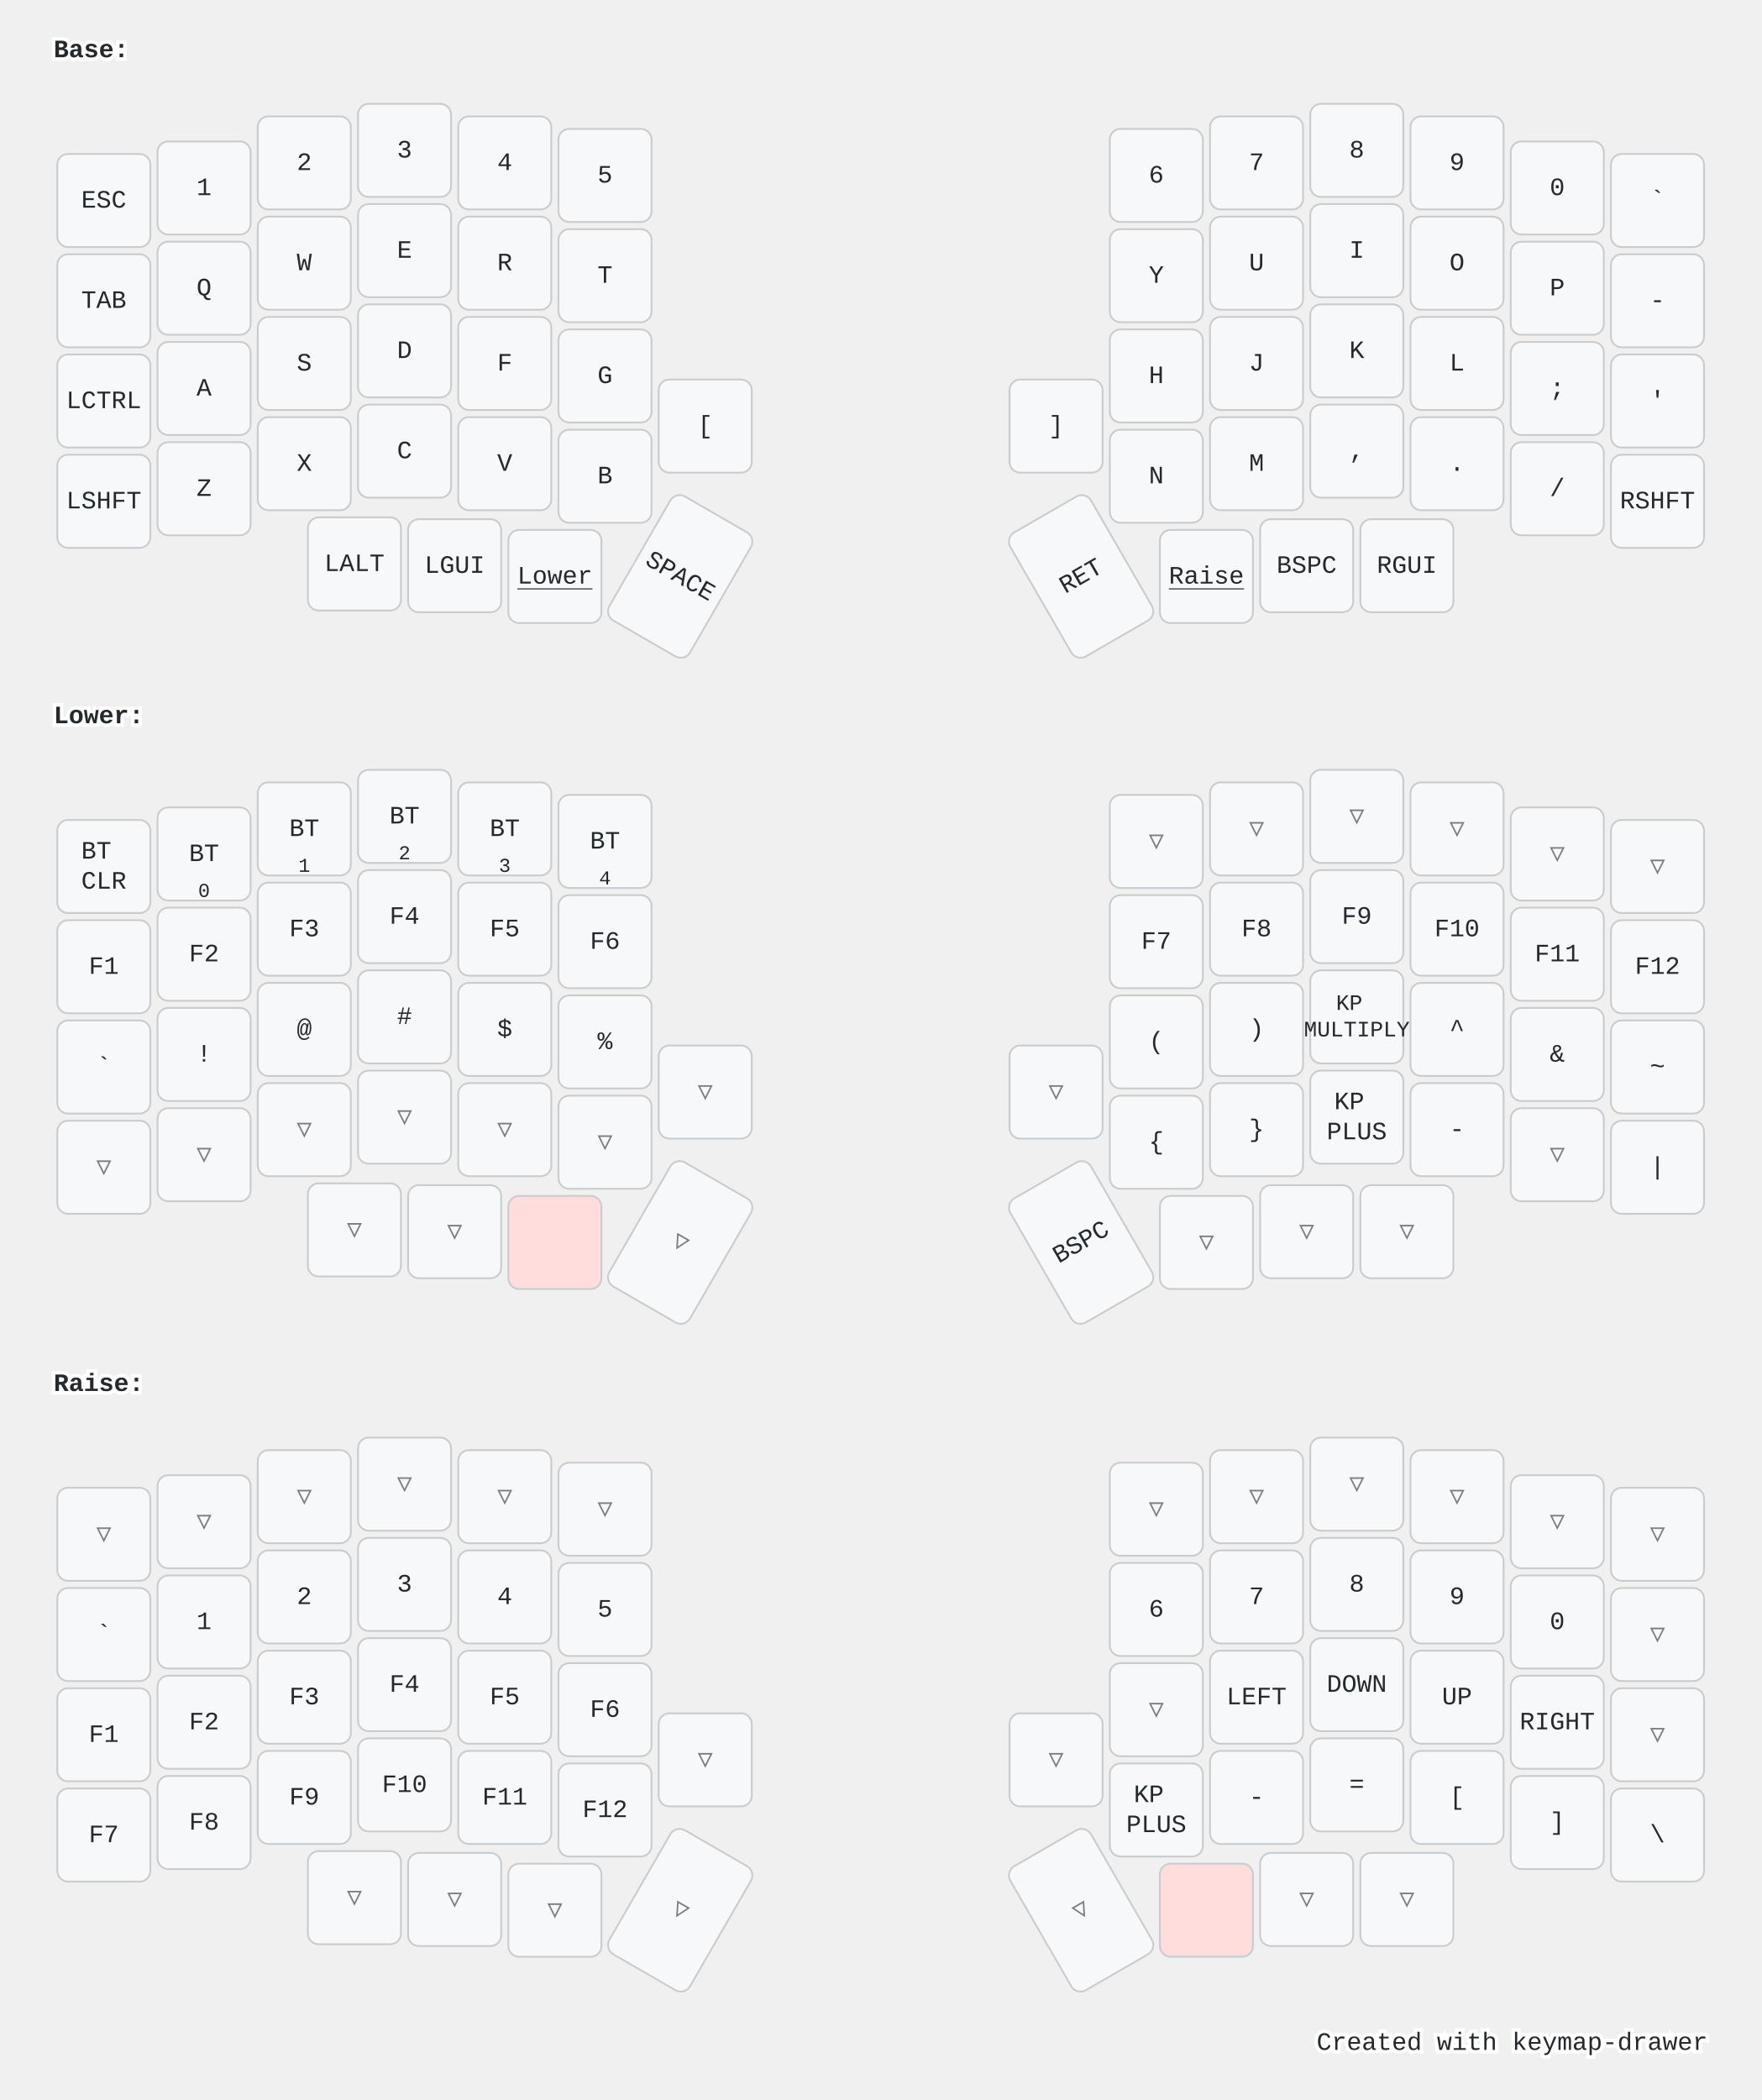
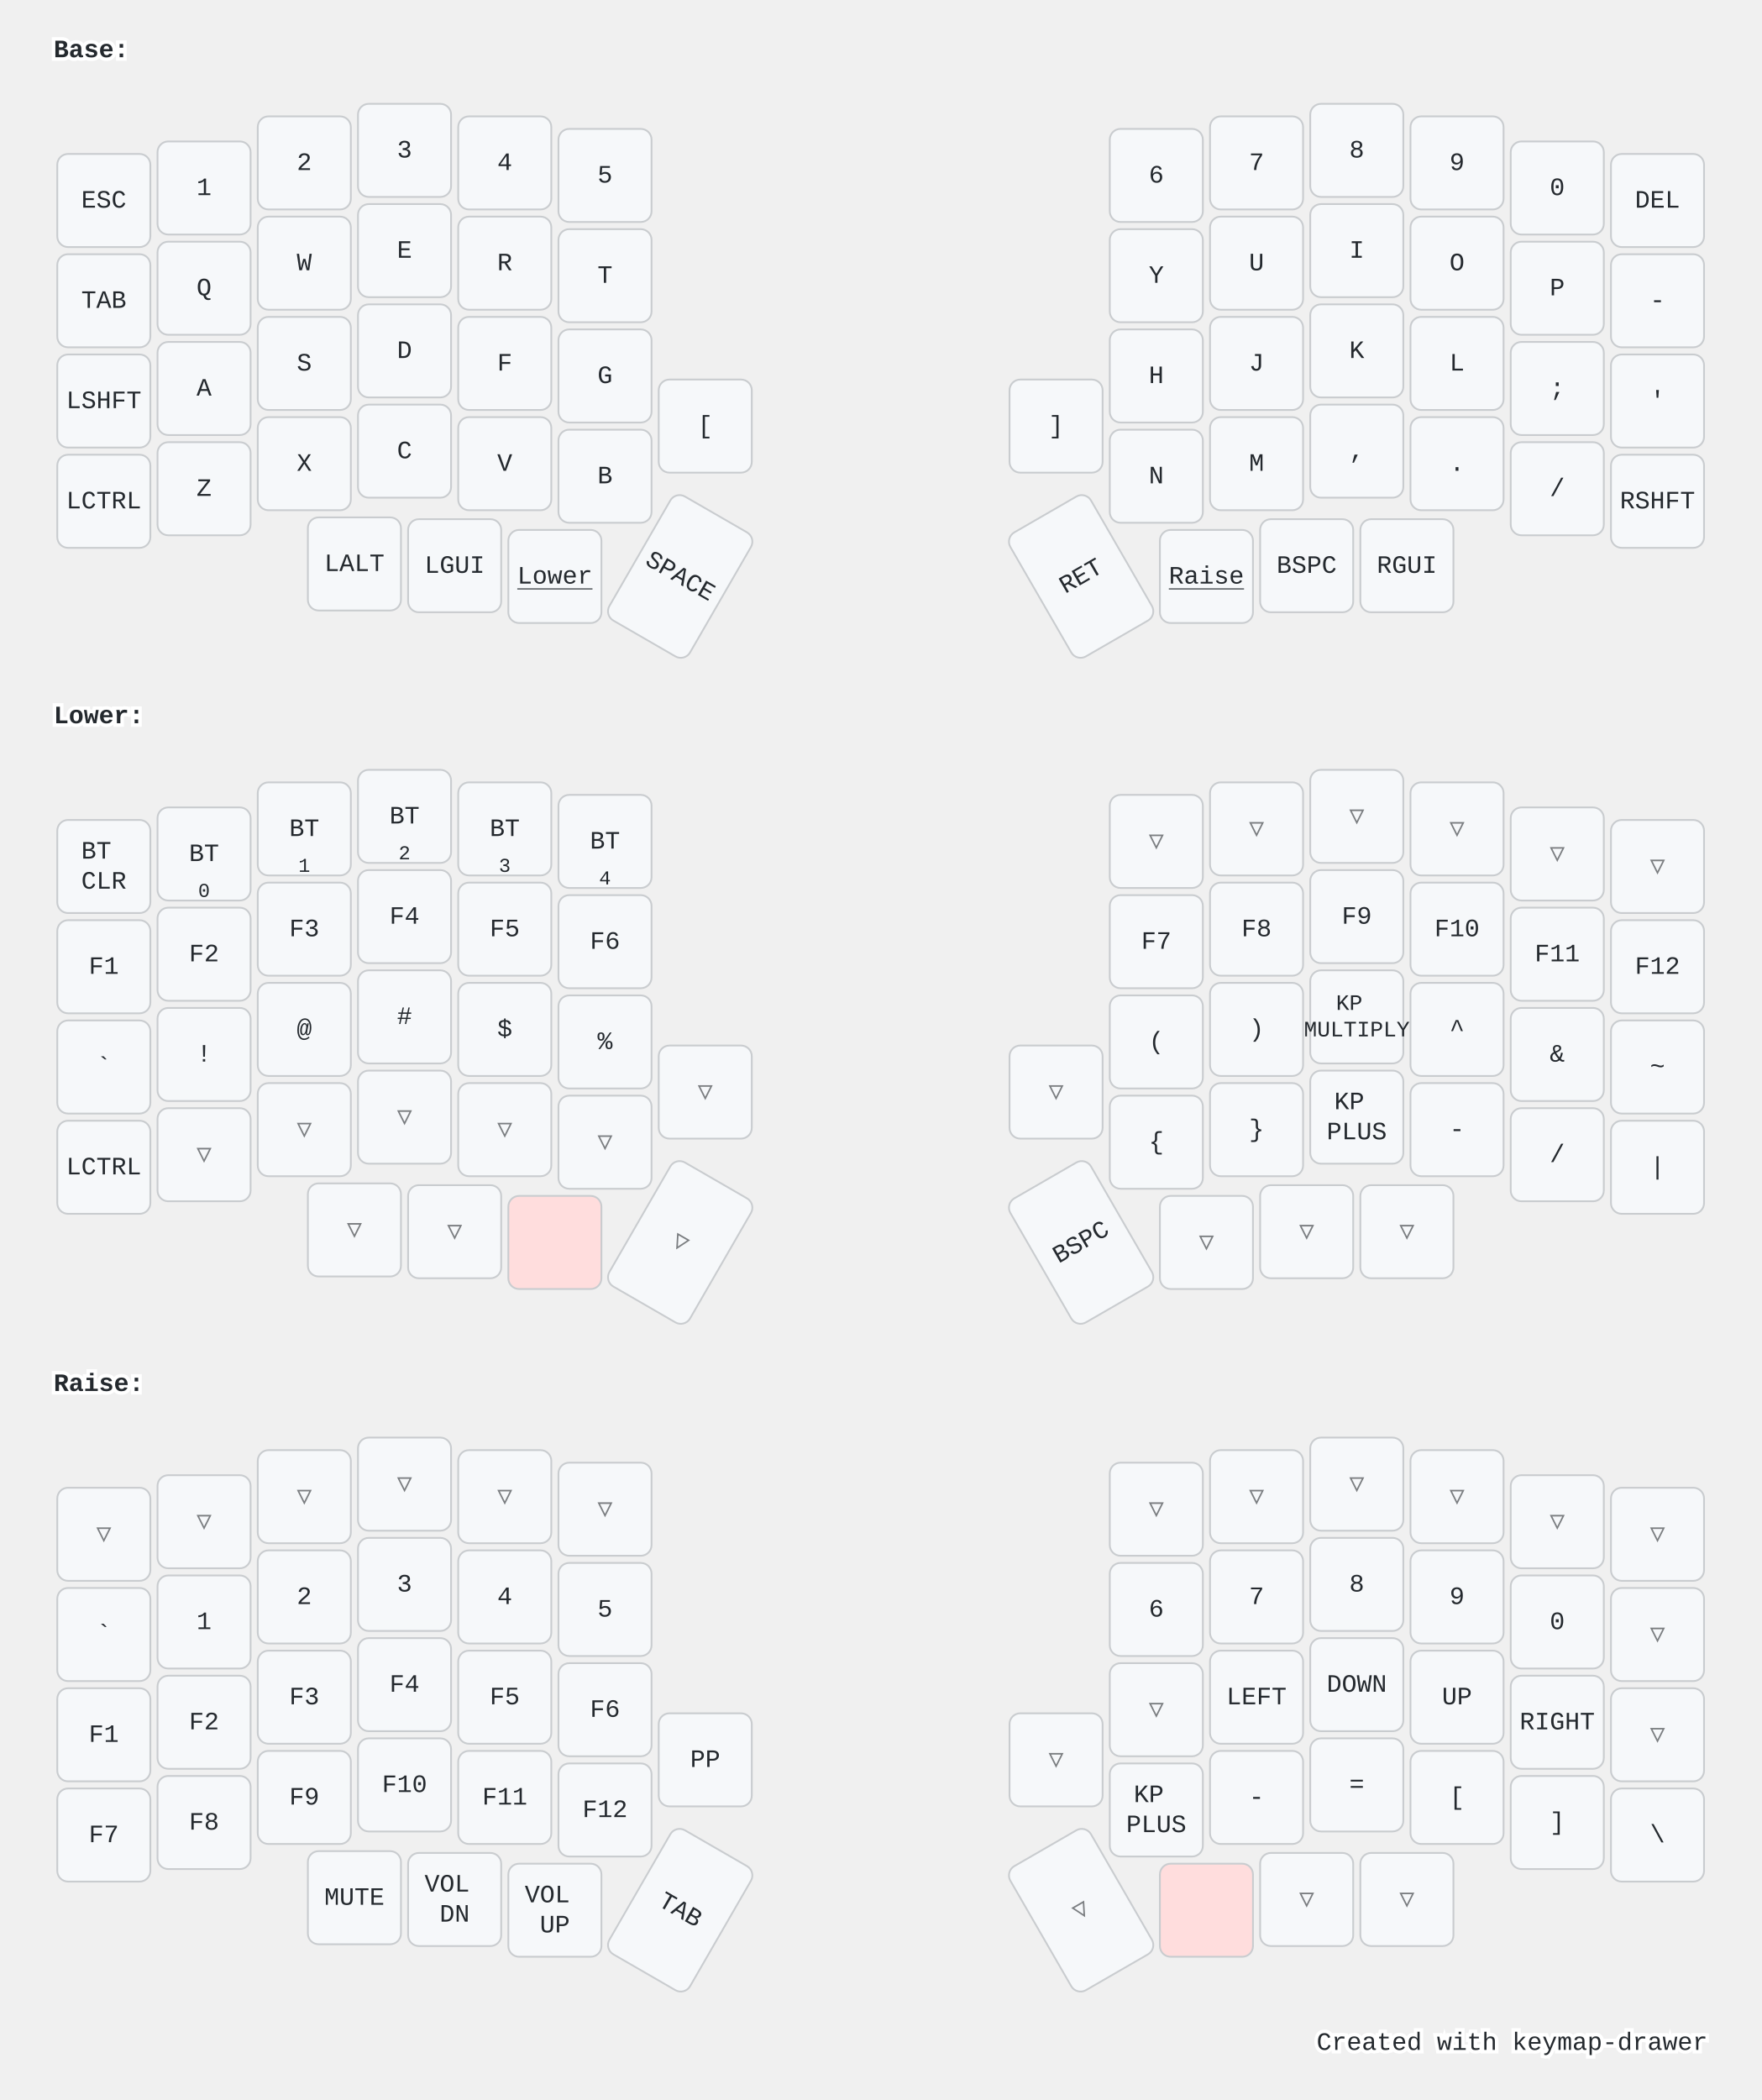
<svg xmlns="http://www.w3.org/2000/svg" width="984" height="1173" viewBox="0 0 984 1173" class="keymap">
  <style>/* inherit to force styles through use tags */
svg path {
    fill: inherit;
}

/* font and background color specifications */
svg.keymap {
    font-family: SFMono-Regular,Consolas,Liberation Mono,Menlo,monospace;
    font-size: 14px;
    font-kerning: normal;
    text-rendering: optimizeLegibility;
    fill: #24292e;
}

/* default key styling */
rect.key {
    fill: #f6f8fa;
}

rect.key, rect.combo {
    stroke: #c9cccf;
    stroke-width: 1;
}

/* default key side styling, only used is draw_key_sides is set */
rect.side {
    filter: brightness(90%);
}

/* color accent for combo boxes */
rect.combo, rect.combo-separate {
    fill: #cdf;
}

/* color accent for held keys */
rect.held, rect.combo.held {
    fill: #fdd;
}

/* color accent for ghost (optional) keys */
rect.ghost, rect.combo.ghost {
    stroke-dasharray: 4, 4;
    stroke-width: 2;
}

text {
    text-anchor: middle;
    dominant-baseline: middle;
}

/* styling for layer labels */
text.label {
    font-weight: bold;
    text-anchor: start;
    stroke: white;
    stroke-width: 4;
    paint-order: stroke;
}

/* styling for optional footer */
text.footer {
    text-anchor: end;
    dominant-baseline: auto;
    stroke: white;
    stroke-width: 4;
    paint-order: stroke;
}

/* styling for combo tap, and key hold/shifted label text */
text.combo, text.hold, text.shifted {
    font-size: 11px;
}

text.hold {
    text-anchor: middle;
    dominant-baseline: auto;
}

text.shifted {
    text-anchor: middle;
    dominant-baseline: hanging;
}

text.layer-activator {
    text-decoration: underline;
}

/* styling for hold/shifted label text in combo box */
text.combo.hold, text.combo.shifted {
    font-size: 8px;
}

/* lighter symbol for transparent keys */
text.trans {
    fill: #7b7e81;
}

/* styling for combo dendrons */
path.combo {
    stroke-width: 1;
    stroke: gray;
    fill: none;
}

/* Start Tabler Icons Cleanup */
/* cannot use height/width with glyphs */
.icon-tabler &gt; path {
    fill: inherit;
    stroke: inherit;
    stroke-width: 2;
}
/* hide tabler's default box */
.icon-tabler &gt; path[stroke="none"][fill="none"] {
    visibility: hidden;
}
/* End Tabler Icons Cleanup */

@media (prefers-color-scheme: dark) {
svg.keymap { fill: #d1d6db; }
rect.key { fill: #3f4750; }
rect.key, rect.combo { stroke: #60666c; }
rect.combo, rect.combo-separate { fill: #1f3d7a; }
rect.held, rect.combo.held { fill: #854747; }
text.label, text.footer { stroke: black; }
text.trans { fill: #7e8184; }
path.combo { stroke: #7f7f7f; }

}</style>
  <g transform="translate(30, 0)" class="layer-Base">
    <text x="0" y="28" class="label" id="Base">Base:</text>
    <g transform="translate(0, 56)">
      <g transform="translate(28, 56)" class="key keypos-0">
        <rect rx="6" ry="6" x="-26" y="-26" width="52" height="52" class="key" />
        <text x="0" y="0" class="key tap">ESC</text>
      </g>
      <g transform="translate(84, 49)" class="key keypos-1">
        <rect rx="6" ry="6" x="-26" y="-26" width="52" height="52" class="key" />
        <text x="0" y="0" class="key tap">1</text>
      </g>
      <g transform="translate(140, 35)" class="key keypos-2">
        <rect rx="6" ry="6" x="-26" y="-26" width="52" height="52" class="key" />
        <text x="0" y="0" class="key tap">2</text>
      </g>
      <g transform="translate(196, 28)" class="key keypos-3">
        <rect rx="6" ry="6" x="-26" y="-26" width="52" height="52" class="key" />
        <text x="0" y="0" class="key tap">3</text>
      </g>
      <g transform="translate(252, 35)" class="key keypos-4">
        <rect rx="6" ry="6" x="-26" y="-26" width="52" height="52" class="key" />
        <text x="0" y="0" class="key tap">4</text>
      </g>
      <g transform="translate(308, 42)" class="key keypos-5">
        <rect rx="6" ry="6" x="-26" y="-26" width="52" height="52" class="key" />
        <text x="0" y="0" class="key tap">5</text>
      </g>
      <g transform="translate(616, 42)" class="key keypos-6">
        <rect rx="6" ry="6" x="-26" y="-26" width="52" height="52" class="key" />
        <text x="0" y="0" class="key tap">6</text>
      </g>
      <g transform="translate(672, 35)" class="key keypos-7">
        <rect rx="6" ry="6" x="-26" y="-26" width="52" height="52" class="key" />
        <text x="0" y="0" class="key tap">7</text>
      </g>
      <g transform="translate(728, 28)" class="key keypos-8">
        <rect rx="6" ry="6" x="-26" y="-26" width="52" height="52" class="key" />
        <text x="0" y="0" class="key tap">8</text>
      </g>
      <g transform="translate(784, 35)" class="key keypos-9">
        <rect rx="6" ry="6" x="-26" y="-26" width="52" height="52" class="key" />
        <text x="0" y="0" class="key tap">9</text>
      </g>
      <g transform="translate(840, 49)" class="key keypos-10">
        <rect rx="6" ry="6" x="-26" y="-26" width="52" height="52" class="key" />
        <text x="0" y="0" class="key tap">0</text>
      </g>
      <g transform="translate(896, 56)" class="key keypos-11">
        <rect rx="6" ry="6" x="-26" y="-26" width="52" height="52" class="key" />
-         <text x="0" y="0" class="key tap">`</text>
+         <text x="0" y="0" class="key tap">DEL</text>
      </g>
      <g transform="translate(28, 112)" class="key keypos-12">
        <rect rx="6" ry="6" x="-26" y="-26" width="52" height="52" class="key" />
        <text x="0" y="0" class="key tap">TAB</text>
      </g>
      <g transform="translate(84, 105)" class="key keypos-13">
        <rect rx="6" ry="6" x="-26" y="-26" width="52" height="52" class="key" />
        <text x="0" y="0" class="key tap">Q</text>
      </g>
      <g transform="translate(140, 91)" class="key keypos-14">
        <rect rx="6" ry="6" x="-26" y="-26" width="52" height="52" class="key" />
        <text x="0" y="0" class="key tap">W</text>
      </g>
      <g transform="translate(196, 84)" class="key keypos-15">
        <rect rx="6" ry="6" x="-26" y="-26" width="52" height="52" class="key" />
        <text x="0" y="0" class="key tap">E</text>
      </g>
      <g transform="translate(252, 91)" class="key keypos-16">
        <rect rx="6" ry="6" x="-26" y="-26" width="52" height="52" class="key" />
        <text x="0" y="0" class="key tap">R</text>
      </g>
      <g transform="translate(308, 98)" class="key keypos-17">
        <rect rx="6" ry="6" x="-26" y="-26" width="52" height="52" class="key" />
        <text x="0" y="0" class="key tap">T</text>
      </g>
      <g transform="translate(616, 98)" class="key keypos-18">
        <rect rx="6" ry="6" x="-26" y="-26" width="52" height="52" class="key" />
        <text x="0" y="0" class="key tap">Y</text>
      </g>
      <g transform="translate(672, 91)" class="key keypos-19">
        <rect rx="6" ry="6" x="-26" y="-26" width="52" height="52" class="key" />
        <text x="0" y="0" class="key tap">U</text>
      </g>
      <g transform="translate(728, 84)" class="key keypos-20">
        <rect rx="6" ry="6" x="-26" y="-26" width="52" height="52" class="key" />
        <text x="0" y="0" class="key tap">I</text>
      </g>
      <g transform="translate(784, 91)" class="key keypos-21">
        <rect rx="6" ry="6" x="-26" y="-26" width="52" height="52" class="key" />
        <text x="0" y="0" class="key tap">O</text>
      </g>
      <g transform="translate(840, 105)" class="key keypos-22">
        <rect rx="6" ry="6" x="-26" y="-26" width="52" height="52" class="key" />
        <text x="0" y="0" class="key tap">P</text>
      </g>
      <g transform="translate(896, 112)" class="key keypos-23">
        <rect rx="6" ry="6" x="-26" y="-26" width="52" height="52" class="key" />
        <text x="0" y="0" class="key tap">-</text>
      </g>
      <g transform="translate(28, 168)" class="key keypos-24">
        <rect rx="6" ry="6" x="-26" y="-26" width="52" height="52" class="key" />
+         <text x="0" y="0" class="key tap">LSHFT</text>
+       </g>
+       <g transform="translate(84, 161)" class="key keypos-25">
+         <rect rx="6" ry="6" x="-26" y="-26" width="52" height="52" class="key" />
+         <text x="0" y="0" class="key tap">A</text>
+       </g>
+       <g transform="translate(140, 147)" class="key keypos-26">
+         <rect rx="6" ry="6" x="-26" y="-26" width="52" height="52" class="key" />
+         <text x="0" y="0" class="key tap">S</text>
+       </g>
+       <g transform="translate(196, 140)" class="key keypos-27">
+         <rect rx="6" ry="6" x="-26" y="-26" width="52" height="52" class="key" />
+         <text x="0" y="0" class="key tap">D</text>
+       </g>
+       <g transform="translate(252, 147)" class="key keypos-28">
+         <rect rx="6" ry="6" x="-26" y="-26" width="52" height="52" class="key" />
+         <text x="0" y="0" class="key tap">F</text>
+       </g>
+       <g transform="translate(308, 154)" class="key keypos-29">
+         <rect rx="6" ry="6" x="-26" y="-26" width="52" height="52" class="key" />
+         <text x="0" y="0" class="key tap">G</text>
+       </g>
+       <g transform="translate(616, 154)" class="key keypos-30">
+         <rect rx="6" ry="6" x="-26" y="-26" width="52" height="52" class="key" />
+         <text x="0" y="0" class="key tap">H</text>
+       </g>
+       <g transform="translate(672, 147)" class="key keypos-31">
+         <rect rx="6" ry="6" x="-26" y="-26" width="52" height="52" class="key" />
+         <text x="0" y="0" class="key tap">J</text>
+       </g>
+       <g transform="translate(728, 140)" class="key keypos-32">
+         <rect rx="6" ry="6" x="-26" y="-26" width="52" height="52" class="key" />
+         <text x="0" y="0" class="key tap">K</text>
+       </g>
+       <g transform="translate(784, 147)" class="key keypos-33">
+         <rect rx="6" ry="6" x="-26" y="-26" width="52" height="52" class="key" />
+         <text x="0" y="0" class="key tap">L</text>
+       </g>
+       <g transform="translate(840, 161)" class="key keypos-34">
+         <rect rx="6" ry="6" x="-26" y="-26" width="52" height="52" class="key" />
+         <text x="0" y="0" class="key tap">;</text>
+       </g>
+       <g transform="translate(896, 168)" class="key keypos-35">
+         <rect rx="6" ry="6" x="-26" y="-26" width="52" height="52" class="key" />
+         <text x="0" y="0" class="key tap">'</text>
+       </g>
+       <g transform="translate(28, 224)" class="key keypos-36">
+         <rect rx="6" ry="6" x="-26" y="-26" width="52" height="52" class="key" />
        <text x="0" y="0" class="key tap">LCTRL</text>
-       </g>
-       <g transform="translate(84, 161)" class="key keypos-25">
-         <rect rx="6" ry="6" x="-26" y="-26" width="52" height="52" class="key" />
-         <text x="0" y="0" class="key tap">A</text>
-       </g>
-       <g transform="translate(140, 147)" class="key keypos-26">
-         <rect rx="6" ry="6" x="-26" y="-26" width="52" height="52" class="key" />
-         <text x="0" y="0" class="key tap">S</text>
-       </g>
-       <g transform="translate(196, 140)" class="key keypos-27">
-         <rect rx="6" ry="6" x="-26" y="-26" width="52" height="52" class="key" />
-         <text x="0" y="0" class="key tap">D</text>
-       </g>
-       <g transform="translate(252, 147)" class="key keypos-28">
-         <rect rx="6" ry="6" x="-26" y="-26" width="52" height="52" class="key" />
-         <text x="0" y="0" class="key tap">F</text>
-       </g>
-       <g transform="translate(308, 154)" class="key keypos-29">
-         <rect rx="6" ry="6" x="-26" y="-26" width="52" height="52" class="key" />
-         <text x="0" y="0" class="key tap">G</text>
-       </g>
-       <g transform="translate(616, 154)" class="key keypos-30">
-         <rect rx="6" ry="6" x="-26" y="-26" width="52" height="52" class="key" />
-         <text x="0" y="0" class="key tap">H</text>
-       </g>
-       <g transform="translate(672, 147)" class="key keypos-31">
-         <rect rx="6" ry="6" x="-26" y="-26" width="52" height="52" class="key" />
-         <text x="0" y="0" class="key tap">J</text>
-       </g>
-       <g transform="translate(728, 140)" class="key keypos-32">
-         <rect rx="6" ry="6" x="-26" y="-26" width="52" height="52" class="key" />
-         <text x="0" y="0" class="key tap">K</text>
-       </g>
-       <g transform="translate(784, 147)" class="key keypos-33">
-         <rect rx="6" ry="6" x="-26" y="-26" width="52" height="52" class="key" />
-         <text x="0" y="0" class="key tap">L</text>
-       </g>
-       <g transform="translate(840, 161)" class="key keypos-34">
-         <rect rx="6" ry="6" x="-26" y="-26" width="52" height="52" class="key" />
-         <text x="0" y="0" class="key tap">;</text>
-       </g>
-       <g transform="translate(896, 168)" class="key keypos-35">
-         <rect rx="6" ry="6" x="-26" y="-26" width="52" height="52" class="key" />
-         <text x="0" y="0" class="key tap">'</text>
-       </g>
-       <g transform="translate(28, 224)" class="key keypos-36">
-         <rect rx="6" ry="6" x="-26" y="-26" width="52" height="52" class="key" />
-         <text x="0" y="0" class="key tap">LSHFT</text>
      </g>
      <g transform="translate(84, 217)" class="key keypos-37">
        <rect rx="6" ry="6" x="-26" y="-26" width="52" height="52" class="key" />
        <text x="0" y="0" class="key tap">Z</text>
      </g>
      <g transform="translate(140, 203)" class="key keypos-38">
        <rect rx="6" ry="6" x="-26" y="-26" width="52" height="52" class="key" />
        <text x="0" y="0" class="key tap">X</text>
      </g>
      <g transform="translate(196, 196)" class="key keypos-39">
        <rect rx="6" ry="6" x="-26" y="-26" width="52" height="52" class="key" />
        <text x="0" y="0" class="key tap">C</text>
      </g>
      <g transform="translate(252, 203)" class="key keypos-40">
        <rect rx="6" ry="6" x="-26" y="-26" width="52" height="52" class="key" />
        <text x="0" y="0" class="key tap">V</text>
      </g>
      <g transform="translate(308, 210)" class="key keypos-41">
        <rect rx="6" ry="6" x="-26" y="-26" width="52" height="52" class="key" />
        <text x="0" y="0" class="key tap">B</text>
      </g>
      <g transform="translate(364, 182)" class="key keypos-42">
        <rect rx="6" ry="6" x="-26" y="-26" width="52" height="52" class="key" />
        <text x="0" y="0" class="key tap">[</text>
      </g>
      <g transform="translate(560, 182)" class="key keypos-43">
        <rect rx="6" ry="6" x="-26" y="-26" width="52" height="52" class="key" />
        <text x="0" y="0" class="key tap">]</text>
      </g>
      <g transform="translate(616, 210)" class="key keypos-44">
        <rect rx="6" ry="6" x="-26" y="-26" width="52" height="52" class="key" />
        <text x="0" y="0" class="key tap">N</text>
      </g>
      <g transform="translate(672, 203)" class="key keypos-45">
        <rect rx="6" ry="6" x="-26" y="-26" width="52" height="52" class="key" />
        <text x="0" y="0" class="key tap">M</text>
      </g>
      <g transform="translate(728, 196)" class="key keypos-46">
        <rect rx="6" ry="6" x="-26" y="-26" width="52" height="52" class="key" />
        <text x="0" y="0" class="key tap">,</text>
      </g>
      <g transform="translate(784, 203)" class="key keypos-47">
        <rect rx="6" ry="6" x="-26" y="-26" width="52" height="52" class="key" />
        <text x="0" y="0" class="key tap">.</text>
      </g>
      <g transform="translate(840, 217)" class="key keypos-48">
        <rect rx="6" ry="6" x="-26" y="-26" width="52" height="52" class="key" />
        <text x="0" y="0" class="key tap">/</text>
      </g>
      <g transform="translate(896, 224)" class="key keypos-49">
        <rect rx="6" ry="6" x="-26" y="-26" width="52" height="52" class="key" />
        <text x="0" y="0" class="key tap">RSHFT</text>
      </g>
      <g transform="translate(168, 259)" class="key keypos-50">
        <rect rx="6" ry="6" x="-26" y="-26" width="52" height="52" class="key" />
        <text x="0" y="0" class="key tap">LALT</text>
      </g>
      <g transform="translate(224, 260)" class="key keypos-51">
        <rect rx="6" ry="6" x="-26" y="-26" width="52" height="52" class="key" />
        <text x="0" y="0" class="key tap">LGUI</text>
      </g>
      <g transform="translate(280, 266)" class="key keypos-52">
        <rect rx="6" ry="6" x="-26" y="-26" width="52" height="52" class="key" />
        <a href="#Lower">
          <text x="0" y="0" class="key tap layer-activator">Lower</text>
        </a>
      </g>
      <g transform="translate(350, 266) rotate(30.0)" class="key keypos-53">
        <rect rx="6" ry="6" x="-26" y="-40" width="52" height="80" class="key" />
        <text x="0" y="0" class="key tap">SPACE</text>
      </g>
      <g transform="translate(574, 266) rotate(-30.0)" class="key keypos-54">
        <rect rx="6" ry="6" x="-26" y="-40" width="52" height="80" class="key" />
        <text x="0" y="0" class="key tap">RET</text>
      </g>
      <g transform="translate(644, 266)" class="key keypos-55">
        <rect rx="6" ry="6" x="-26" y="-26" width="52" height="52" class="key" />
        <a href="#Raise">
          <text x="0" y="0" class="key tap layer-activator">Raise</text>
        </a>
      </g>
      <g transform="translate(700, 260)" class="key keypos-56">
        <rect rx="6" ry="6" x="-26" y="-26" width="52" height="52" class="key" />
        <text x="0" y="0" class="key tap">BSPC</text>
      </g>
      <g transform="translate(756, 260)" class="key keypos-57">
        <rect rx="6" ry="6" x="-26" y="-26" width="52" height="52" class="key" />
        <text x="0" y="0" class="key tap">RGUI</text>
      </g>
    </g>
  </g>
  <g transform="translate(30, 372)" class="layer-Lower">
    <text x="0" y="28" class="label" id="Lower">Lower:</text>
    <g transform="translate(0, 56)">
      <g transform="translate(28, 56)" class="key keypos-0">
        <rect rx="6" ry="6" x="-26" y="-26" width="52" height="52" class="key" />
        <text x="0" y="0" class="key tap">
          <tspan x="0" dy="-0.6em">BT</tspan>
          <tspan x="0" dy="1.2em">CLR</tspan>
        </text>
      </g>
      <g transform="translate(84, 49)" class="key keypos-1">
        <rect rx="6" ry="6" x="-26" y="-26" width="52" height="52" class="key" />
        <text x="0" y="0" class="key tap">BT</text>
        <text x="0" y="24" class="key hold">0</text>
      </g>
      <g transform="translate(140, 35)" class="key keypos-2">
        <rect rx="6" ry="6" x="-26" y="-26" width="52" height="52" class="key" />
        <text x="0" y="0" class="key tap">BT</text>
        <text x="0" y="24" class="key hold">1</text>
      </g>
      <g transform="translate(196, 28)" class="key keypos-3">
        <rect rx="6" ry="6" x="-26" y="-26" width="52" height="52" class="key" />
        <text x="0" y="0" class="key tap">BT</text>
        <text x="0" y="24" class="key hold">2</text>
      </g>
      <g transform="translate(252, 35)" class="key keypos-4">
        <rect rx="6" ry="6" x="-26" y="-26" width="52" height="52" class="key" />
        <text x="0" y="0" class="key tap">BT</text>
        <text x="0" y="24" class="key hold">3</text>
      </g>
      <g transform="translate(308, 42)" class="key keypos-5">
        <rect rx="6" ry="6" x="-26" y="-26" width="52" height="52" class="key" />
        <text x="0" y="0" class="key tap">BT</text>
        <text x="0" y="24" class="key hold">4</text>
      </g>
      <g transform="translate(616, 42)" class="key trans keypos-6">
        <rect rx="6" ry="6" x="-26" y="-26" width="52" height="52" class="key trans" />
        <text x="0" y="0" class="key trans tap">▽</text>
      </g>
      <g transform="translate(672, 35)" class="key trans keypos-7">
        <rect rx="6" ry="6" x="-26" y="-26" width="52" height="52" class="key trans" />
        <text x="0" y="0" class="key trans tap">▽</text>
      </g>
      <g transform="translate(728, 28)" class="key trans keypos-8">
        <rect rx="6" ry="6" x="-26" y="-26" width="52" height="52" class="key trans" />
        <text x="0" y="0" class="key trans tap">▽</text>
      </g>
      <g transform="translate(784, 35)" class="key trans keypos-9">
        <rect rx="6" ry="6" x="-26" y="-26" width="52" height="52" class="key trans" />
        <text x="0" y="0" class="key trans tap">▽</text>
      </g>
      <g transform="translate(840, 49)" class="key trans keypos-10">
        <rect rx="6" ry="6" x="-26" y="-26" width="52" height="52" class="key trans" />
        <text x="0" y="0" class="key trans tap">▽</text>
      </g>
      <g transform="translate(896, 56)" class="key trans keypos-11">
        <rect rx="6" ry="6" x="-26" y="-26" width="52" height="52" class="key trans" />
        <text x="0" y="0" class="key trans tap">▽</text>
      </g>
      <g transform="translate(28, 112)" class="key keypos-12">
        <rect rx="6" ry="6" x="-26" y="-26" width="52" height="52" class="key" />
        <text x="0" y="0" class="key tap">F1</text>
      </g>
      <g transform="translate(84, 105)" class="key keypos-13">
        <rect rx="6" ry="6" x="-26" y="-26" width="52" height="52" class="key" />
        <text x="0" y="0" class="key tap">F2</text>
      </g>
      <g transform="translate(140, 91)" class="key keypos-14">
        <rect rx="6" ry="6" x="-26" y="-26" width="52" height="52" class="key" />
        <text x="0" y="0" class="key tap">F3</text>
      </g>
      <g transform="translate(196, 84)" class="key keypos-15">
        <rect rx="6" ry="6" x="-26" y="-26" width="52" height="52" class="key" />
        <text x="0" y="0" class="key tap">F4</text>
      </g>
      <g transform="translate(252, 91)" class="key keypos-16">
        <rect rx="6" ry="6" x="-26" y="-26" width="52" height="52" class="key" />
        <text x="0" y="0" class="key tap">F5</text>
      </g>
      <g transform="translate(308, 98)" class="key keypos-17">
        <rect rx="6" ry="6" x="-26" y="-26" width="52" height="52" class="key" />
        <text x="0" y="0" class="key tap">F6</text>
      </g>
      <g transform="translate(616, 98)" class="key keypos-18">
        <rect rx="6" ry="6" x="-26" y="-26" width="52" height="52" class="key" />
        <text x="0" y="0" class="key tap">F7</text>
      </g>
      <g transform="translate(672, 91)" class="key keypos-19">
        <rect rx="6" ry="6" x="-26" y="-26" width="52" height="52" class="key" />
        <text x="0" y="0" class="key tap">F8</text>
      </g>
      <g transform="translate(728, 84)" class="key keypos-20">
        <rect rx="6" ry="6" x="-26" y="-26" width="52" height="52" class="key" />
        <text x="0" y="0" class="key tap">F9</text>
      </g>
      <g transform="translate(784, 91)" class="key keypos-21">
        <rect rx="6" ry="6" x="-26" y="-26" width="52" height="52" class="key" />
        <text x="0" y="0" class="key tap">F10</text>
      </g>
      <g transform="translate(840, 105)" class="key keypos-22">
        <rect rx="6" ry="6" x="-26" y="-26" width="52" height="52" class="key" />
        <text x="0" y="0" class="key tap">F11</text>
      </g>
      <g transform="translate(896, 112)" class="key keypos-23">
        <rect rx="6" ry="6" x="-26" y="-26" width="52" height="52" class="key" />
        <text x="0" y="0" class="key tap">F12</text>
      </g>
      <g transform="translate(28, 168)" class="key keypos-24">
        <rect rx="6" ry="6" x="-26" y="-26" width="52" height="52" class="key" />
        <text x="0" y="0" class="key tap">`</text>
      </g>
      <g transform="translate(84, 161)" class="key keypos-25">
        <rect rx="6" ry="6" x="-26" y="-26" width="52" height="52" class="key" />
        <text x="0" y="0" class="key tap">!</text>
      </g>
      <g transform="translate(140, 147)" class="key keypos-26">
        <rect rx="6" ry="6" x="-26" y="-26" width="52" height="52" class="key" />
        <text x="0" y="0" class="key tap">@</text>
      </g>
      <g transform="translate(196, 140)" class="key keypos-27">
        <rect rx="6" ry="6" x="-26" y="-26" width="52" height="52" class="key" />
        <text x="0" y="0" class="key tap">#</text>
      </g>
      <g transform="translate(252, 147)" class="key keypos-28">
        <rect rx="6" ry="6" x="-26" y="-26" width="52" height="52" class="key" />
        <text x="0" y="0" class="key tap">$</text>
      </g>
      <g transform="translate(308, 154)" class="key keypos-29">
        <rect rx="6" ry="6" x="-26" y="-26" width="52" height="52" class="key" />
        <text x="0" y="0" class="key tap">%</text>
      </g>
      <g transform="translate(616, 154)" class="key keypos-30">
        <rect rx="6" ry="6" x="-26" y="-26" width="52" height="52" class="key" />
        <text x="0" y="0" class="key tap">(</text>
      </g>
      <g transform="translate(672, 147)" class="key keypos-31">
        <rect rx="6" ry="6" x="-26" y="-26" width="52" height="52" class="key" />
        <text x="0" y="0" class="key tap">)</text>
      </g>
      <g transform="translate(728, 140)" class="key keypos-32">
        <rect rx="6" ry="6" x="-26" y="-26" width="52" height="52" class="key" />
        <text x="0" y="0" class="key tap">
          <tspan x="0" dy="-0.6em" style="font-size: 88%">KP</tspan>
          <tspan x="0" dy="1.2em" style="font-size: 88%">MULTIPLY</tspan>
        </text>
      </g>
      <g transform="translate(784, 147)" class="key keypos-33">
        <rect rx="6" ry="6" x="-26" y="-26" width="52" height="52" class="key" />
        <text x="0" y="0" class="key tap">^</text>
      </g>
      <g transform="translate(840, 161)" class="key keypos-34">
        <rect rx="6" ry="6" x="-26" y="-26" width="52" height="52" class="key" />
        <text x="0" y="0" class="key tap">&amp;</text>
      </g>
      <g transform="translate(896, 168)" class="key keypos-35">
        <rect rx="6" ry="6" x="-26" y="-26" width="52" height="52" class="key" />
        <text x="0" y="0" class="key tap">~</text>
      </g>
-       <g transform="translate(28, 224)" class="key trans keypos-36">
-         <rect rx="6" ry="6" x="-26" y="-26" width="52" height="52" class="key trans" />
-         <text x="0" y="0" class="key trans tap">▽</text>
+       <g transform="translate(28, 224)" class="key keypos-36">
+         <rect rx="6" ry="6" x="-26" y="-26" width="52" height="52" class="key" />
+         <text x="0" y="0" class="key tap">LCTRL</text>
      </g>
      <g transform="translate(84, 217)" class="key trans keypos-37">
        <rect rx="6" ry="6" x="-26" y="-26" width="52" height="52" class="key trans" />
        <text x="0" y="0" class="key trans tap">▽</text>
      </g>
      <g transform="translate(140, 203)" class="key trans keypos-38">
        <rect rx="6" ry="6" x="-26" y="-26" width="52" height="52" class="key trans" />
        <text x="0" y="0" class="key trans tap">▽</text>
      </g>
      <g transform="translate(196, 196)" class="key trans keypos-39">
        <rect rx="6" ry="6" x="-26" y="-26" width="52" height="52" class="key trans" />
        <text x="0" y="0" class="key trans tap">▽</text>
      </g>
      <g transform="translate(252, 203)" class="key trans keypos-40">
        <rect rx="6" ry="6" x="-26" y="-26" width="52" height="52" class="key trans" />
        <text x="0" y="0" class="key trans tap">▽</text>
      </g>
      <g transform="translate(308, 210)" class="key trans keypos-41">
        <rect rx="6" ry="6" x="-26" y="-26" width="52" height="52" class="key trans" />
        <text x="0" y="0" class="key trans tap">▽</text>
      </g>
      <g transform="translate(364, 182)" class="key trans keypos-42">
        <rect rx="6" ry="6" x="-26" y="-26" width="52" height="52" class="key trans" />
        <text x="0" y="0" class="key trans tap">▽</text>
      </g>
      <g transform="translate(560, 182)" class="key trans keypos-43">
        <rect rx="6" ry="6" x="-26" y="-26" width="52" height="52" class="key trans" />
        <text x="0" y="0" class="key trans tap">▽</text>
      </g>
      <g transform="translate(616, 210)" class="key keypos-44">
        <rect rx="6" ry="6" x="-26" y="-26" width="52" height="52" class="key" />
        <text x="0" y="0" class="key tap">{</text>
      </g>
      <g transform="translate(672, 203)" class="key keypos-45">
        <rect rx="6" ry="6" x="-26" y="-26" width="52" height="52" class="key" />
        <text x="0" y="0" class="key tap">}</text>
      </g>
      <g transform="translate(728, 196)" class="key keypos-46">
        <rect rx="6" ry="6" x="-26" y="-26" width="52" height="52" class="key" />
        <text x="0" y="0" class="key tap">
          <tspan x="0" dy="-0.6em">KP</tspan>
          <tspan x="0" dy="1.2em">PLUS</tspan>
        </text>
      </g>
      <g transform="translate(784, 203)" class="key keypos-47">
        <rect rx="6" ry="6" x="-26" y="-26" width="52" height="52" class="key" />
        <text x="0" y="0" class="key tap">-</text>
      </g>
-       <g transform="translate(840, 217)" class="key trans keypos-48">
-         <rect rx="6" ry="6" x="-26" y="-26" width="52" height="52" class="key trans" />
-         <text x="0" y="0" class="key trans tap">▽</text>
+       <g transform="translate(840, 217)" class="key keypos-48">
+         <rect rx="6" ry="6" x="-26" y="-26" width="52" height="52" class="key" />
+         <text x="0" y="0" class="key tap">/</text>
      </g>
      <g transform="translate(896, 224)" class="key keypos-49">
        <rect rx="6" ry="6" x="-26" y="-26" width="52" height="52" class="key" />
        <text x="0" y="0" class="key tap">|</text>
      </g>
      <g transform="translate(168, 259)" class="key trans keypos-50">
        <rect rx="6" ry="6" x="-26" y="-26" width="52" height="52" class="key trans" />
        <text x="0" y="0" class="key trans tap">▽</text>
      </g>
      <g transform="translate(224, 260)" class="key trans keypos-51">
        <rect rx="6" ry="6" x="-26" y="-26" width="52" height="52" class="key trans" />
        <text x="0" y="0" class="key trans tap">▽</text>
      </g>
      <g transform="translate(280, 266)" class="key held keypos-52">
        <rect rx="6" ry="6" x="-26" y="-26" width="52" height="52" class="key held" />
      </g>
      <g transform="translate(350, 266) rotate(30.0)" class="key trans keypos-53">
        <rect rx="6" ry="6" x="-26" y="-40" width="52" height="80" class="key trans" />
        <text x="0" y="0" class="key trans tap">▽</text>
      </g>
      <g transform="translate(574, 266) rotate(-30.0)" class="key keypos-54">
        <rect rx="6" ry="6" x="-26" y="-40" width="52" height="80" class="key" />
        <text x="0" y="0" class="key tap">BSPC</text>
      </g>
      <g transform="translate(644, 266)" class="key trans keypos-55">
        <rect rx="6" ry="6" x="-26" y="-26" width="52" height="52" class="key trans" />
        <text x="0" y="0" class="key trans tap">▽</text>
      </g>
      <g transform="translate(700, 260)" class="key trans keypos-56">
        <rect rx="6" ry="6" x="-26" y="-26" width="52" height="52" class="key trans" />
        <text x="0" y="0" class="key trans tap">▽</text>
      </g>
      <g transform="translate(756, 260)" class="key trans keypos-57">
        <rect rx="6" ry="6" x="-26" y="-26" width="52" height="52" class="key trans" />
        <text x="0" y="0" class="key trans tap">▽</text>
      </g>
    </g>
  </g>
  <g transform="translate(30, 745)" class="layer-Raise">
    <text x="0" y="28" class="label" id="Raise">Raise:</text>
    <g transform="translate(0, 56)">
      <g transform="translate(28, 56)" class="key trans keypos-0">
        <rect rx="6" ry="6" x="-26" y="-26" width="52" height="52" class="key trans" />
        <text x="0" y="0" class="key trans tap">▽</text>
      </g>
      <g transform="translate(84, 49)" class="key trans keypos-1">
        <rect rx="6" ry="6" x="-26" y="-26" width="52" height="52" class="key trans" />
        <text x="0" y="0" class="key trans tap">▽</text>
      </g>
      <g transform="translate(140, 35)" class="key trans keypos-2">
        <rect rx="6" ry="6" x="-26" y="-26" width="52" height="52" class="key trans" />
        <text x="0" y="0" class="key trans tap">▽</text>
      </g>
      <g transform="translate(196, 28)" class="key trans keypos-3">
        <rect rx="6" ry="6" x="-26" y="-26" width="52" height="52" class="key trans" />
        <text x="0" y="0" class="key trans tap">▽</text>
      </g>
      <g transform="translate(252, 35)" class="key trans keypos-4">
        <rect rx="6" ry="6" x="-26" y="-26" width="52" height="52" class="key trans" />
        <text x="0" y="0" class="key trans tap">▽</text>
      </g>
      <g transform="translate(308, 42)" class="key trans keypos-5">
        <rect rx="6" ry="6" x="-26" y="-26" width="52" height="52" class="key trans" />
        <text x="0" y="0" class="key trans tap">▽</text>
      </g>
      <g transform="translate(616, 42)" class="key trans keypos-6">
        <rect rx="6" ry="6" x="-26" y="-26" width="52" height="52" class="key trans" />
        <text x="0" y="0" class="key trans tap">▽</text>
      </g>
      <g transform="translate(672, 35)" class="key trans keypos-7">
        <rect rx="6" ry="6" x="-26" y="-26" width="52" height="52" class="key trans" />
        <text x="0" y="0" class="key trans tap">▽</text>
      </g>
      <g transform="translate(728, 28)" class="key trans keypos-8">
        <rect rx="6" ry="6" x="-26" y="-26" width="52" height="52" class="key trans" />
        <text x="0" y="0" class="key trans tap">▽</text>
      </g>
      <g transform="translate(784, 35)" class="key trans keypos-9">
        <rect rx="6" ry="6" x="-26" y="-26" width="52" height="52" class="key trans" />
        <text x="0" y="0" class="key trans tap">▽</text>
      </g>
      <g transform="translate(840, 49)" class="key trans keypos-10">
        <rect rx="6" ry="6" x="-26" y="-26" width="52" height="52" class="key trans" />
        <text x="0" y="0" class="key trans tap">▽</text>
      </g>
      <g transform="translate(896, 56)" class="key trans keypos-11">
        <rect rx="6" ry="6" x="-26" y="-26" width="52" height="52" class="key trans" />
        <text x="0" y="0" class="key trans tap">▽</text>
      </g>
      <g transform="translate(28, 112)" class="key keypos-12">
        <rect rx="6" ry="6" x="-26" y="-26" width="52" height="52" class="key" />
        <text x="0" y="0" class="key tap">`</text>
      </g>
      <g transform="translate(84, 105)" class="key keypos-13">
        <rect rx="6" ry="6" x="-26" y="-26" width="52" height="52" class="key" />
        <text x="0" y="0" class="key tap">1</text>
      </g>
      <g transform="translate(140, 91)" class="key keypos-14">
        <rect rx="6" ry="6" x="-26" y="-26" width="52" height="52" class="key" />
        <text x="0" y="0" class="key tap">2</text>
      </g>
      <g transform="translate(196, 84)" class="key keypos-15">
        <rect rx="6" ry="6" x="-26" y="-26" width="52" height="52" class="key" />
        <text x="0" y="0" class="key tap">3</text>
      </g>
      <g transform="translate(252, 91)" class="key keypos-16">
        <rect rx="6" ry="6" x="-26" y="-26" width="52" height="52" class="key" />
        <text x="0" y="0" class="key tap">4</text>
      </g>
      <g transform="translate(308, 98)" class="key keypos-17">
        <rect rx="6" ry="6" x="-26" y="-26" width="52" height="52" class="key" />
        <text x="0" y="0" class="key tap">5</text>
      </g>
      <g transform="translate(616, 98)" class="key keypos-18">
        <rect rx="6" ry="6" x="-26" y="-26" width="52" height="52" class="key" />
        <text x="0" y="0" class="key tap">6</text>
      </g>
      <g transform="translate(672, 91)" class="key keypos-19">
        <rect rx="6" ry="6" x="-26" y="-26" width="52" height="52" class="key" />
        <text x="0" y="0" class="key tap">7</text>
      </g>
      <g transform="translate(728, 84)" class="key keypos-20">
        <rect rx="6" ry="6" x="-26" y="-26" width="52" height="52" class="key" />
        <text x="0" y="0" class="key tap">8</text>
      </g>
      <g transform="translate(784, 91)" class="key keypos-21">
        <rect rx="6" ry="6" x="-26" y="-26" width="52" height="52" class="key" />
        <text x="0" y="0" class="key tap">9</text>
      </g>
      <g transform="translate(840, 105)" class="key keypos-22">
        <rect rx="6" ry="6" x="-26" y="-26" width="52" height="52" class="key" />
        <text x="0" y="0" class="key tap">0</text>
      </g>
      <g transform="translate(896, 112)" class="key trans keypos-23">
        <rect rx="6" ry="6" x="-26" y="-26" width="52" height="52" class="key trans" />
        <text x="0" y="0" class="key trans tap">▽</text>
      </g>
      <g transform="translate(28, 168)" class="key keypos-24">
        <rect rx="6" ry="6" x="-26" y="-26" width="52" height="52" class="key" />
        <text x="0" y="0" class="key tap">F1</text>
      </g>
      <g transform="translate(84, 161)" class="key keypos-25">
        <rect rx="6" ry="6" x="-26" y="-26" width="52" height="52" class="key" />
        <text x="0" y="0" class="key tap">F2</text>
      </g>
      <g transform="translate(140, 147)" class="key keypos-26">
        <rect rx="6" ry="6" x="-26" y="-26" width="52" height="52" class="key" />
        <text x="0" y="0" class="key tap">F3</text>
      </g>
      <g transform="translate(196, 140)" class="key keypos-27">
        <rect rx="6" ry="6" x="-26" y="-26" width="52" height="52" class="key" />
        <text x="0" y="0" class="key tap">F4</text>
      </g>
      <g transform="translate(252, 147)" class="key keypos-28">
        <rect rx="6" ry="6" x="-26" y="-26" width="52" height="52" class="key" />
        <text x="0" y="0" class="key tap">F5</text>
      </g>
      <g transform="translate(308, 154)" class="key keypos-29">
        <rect rx="6" ry="6" x="-26" y="-26" width="52" height="52" class="key" />
        <text x="0" y="0" class="key tap">F6</text>
      </g>
      <g transform="translate(616, 154)" class="key trans keypos-30">
        <rect rx="6" ry="6" x="-26" y="-26" width="52" height="52" class="key trans" />
        <text x="0" y="0" class="key trans tap">▽</text>
      </g>
      <g transform="translate(672, 147)" class="key keypos-31">
        <rect rx="6" ry="6" x="-26" y="-26" width="52" height="52" class="key" />
        <text x="0" y="0" class="key tap">LEFT</text>
      </g>
      <g transform="translate(728, 140)" class="key keypos-32">
        <rect rx="6" ry="6" x="-26" y="-26" width="52" height="52" class="key" />
        <text x="0" y="0" class="key tap">DOWN</text>
      </g>
      <g transform="translate(784, 147)" class="key keypos-33">
        <rect rx="6" ry="6" x="-26" y="-26" width="52" height="52" class="key" />
        <text x="0" y="0" class="key tap">UP</text>
      </g>
      <g transform="translate(840, 161)" class="key keypos-34">
        <rect rx="6" ry="6" x="-26" y="-26" width="52" height="52" class="key" />
        <text x="0" y="0" class="key tap">RIGHT</text>
      </g>
      <g transform="translate(896, 168)" class="key trans keypos-35">
        <rect rx="6" ry="6" x="-26" y="-26" width="52" height="52" class="key trans" />
        <text x="0" y="0" class="key trans tap">▽</text>
      </g>
      <g transform="translate(28, 224)" class="key keypos-36">
        <rect rx="6" ry="6" x="-26" y="-26" width="52" height="52" class="key" />
        <text x="0" y="0" class="key tap">F7</text>
      </g>
      <g transform="translate(84, 217)" class="key keypos-37">
        <rect rx="6" ry="6" x="-26" y="-26" width="52" height="52" class="key" />
        <text x="0" y="0" class="key tap">F8</text>
      </g>
      <g transform="translate(140, 203)" class="key keypos-38">
        <rect rx="6" ry="6" x="-26" y="-26" width="52" height="52" class="key" />
        <text x="0" y="0" class="key tap">F9</text>
      </g>
      <g transform="translate(196, 196)" class="key keypos-39">
        <rect rx="6" ry="6" x="-26" y="-26" width="52" height="52" class="key" />
        <text x="0" y="0" class="key tap">F10</text>
      </g>
      <g transform="translate(252, 203)" class="key keypos-40">
        <rect rx="6" ry="6" x="-26" y="-26" width="52" height="52" class="key" />
        <text x="0" y="0" class="key tap">F11</text>
      </g>
      <g transform="translate(308, 210)" class="key keypos-41">
        <rect rx="6" ry="6" x="-26" y="-26" width="52" height="52" class="key" />
        <text x="0" y="0" class="key tap">F12</text>
      </g>
-       <g transform="translate(364, 182)" class="key trans keypos-42">
-         <rect rx="6" ry="6" x="-26" y="-26" width="52" height="52" class="key trans" />
-         <text x="0" y="0" class="key trans tap">▽</text>
+       <g transform="translate(364, 182)" class="key keypos-42">
+         <rect rx="6" ry="6" x="-26" y="-26" width="52" height="52" class="key" />
+         <text x="0" y="0" class="key tap">PP</text>
      </g>
      <g transform="translate(560, 182)" class="key trans keypos-43">
        <rect rx="6" ry="6" x="-26" y="-26" width="52" height="52" class="key trans" />
        <text x="0" y="0" class="key trans tap">▽</text>
      </g>
      <g transform="translate(616, 210)" class="key keypos-44">
        <rect rx="6" ry="6" x="-26" y="-26" width="52" height="52" class="key" />
        <text x="0" y="0" class="key tap">
          <tspan x="0" dy="-0.6em">KP</tspan>
          <tspan x="0" dy="1.2em">PLUS</tspan>
        </text>
      </g>
      <g transform="translate(672, 203)" class="key keypos-45">
        <rect rx="6" ry="6" x="-26" y="-26" width="52" height="52" class="key" />
        <text x="0" y="0" class="key tap">-</text>
      </g>
      <g transform="translate(728, 196)" class="key keypos-46">
        <rect rx="6" ry="6" x="-26" y="-26" width="52" height="52" class="key" />
        <text x="0" y="0" class="key tap">=</text>
      </g>
      <g transform="translate(784, 203)" class="key keypos-47">
        <rect rx="6" ry="6" x="-26" y="-26" width="52" height="52" class="key" />
        <text x="0" y="0" class="key tap">[</text>
      </g>
      <g transform="translate(840, 217)" class="key keypos-48">
        <rect rx="6" ry="6" x="-26" y="-26" width="52" height="52" class="key" />
        <text x="0" y="0" class="key tap">]</text>
      </g>
      <g transform="translate(896, 224)" class="key keypos-49">
        <rect rx="6" ry="6" x="-26" y="-26" width="52" height="52" class="key" />
        <text x="0" y="0" class="key tap">\</text>
      </g>
-       <g transform="translate(168, 259)" class="key trans keypos-50">
-         <rect rx="6" ry="6" x="-26" y="-26" width="52" height="52" class="key trans" />
-         <text x="0" y="0" class="key trans tap">▽</text>
-       </g>
-       <g transform="translate(224, 260)" class="key trans keypos-51">
-         <rect rx="6" ry="6" x="-26" y="-26" width="52" height="52" class="key trans" />
-         <text x="0" y="0" class="key trans tap">▽</text>
-       </g>
-       <g transform="translate(280, 266)" class="key trans keypos-52">
-         <rect rx="6" ry="6" x="-26" y="-26" width="52" height="52" class="key trans" />
-         <text x="0" y="0" class="key trans tap">▽</text>
-       </g>
-       <g transform="translate(350, 266) rotate(30.0)" class="key trans keypos-53">
-         <rect rx="6" ry="6" x="-26" y="-40" width="52" height="80" class="key trans" />
-         <text x="0" y="0" class="key trans tap">▽</text>
+       <g transform="translate(168, 259)" class="key keypos-50">
+         <rect rx="6" ry="6" x="-26" y="-26" width="52" height="52" class="key" />
+         <text x="0" y="0" class="key tap">MUTE</text>
+       </g>
+       <g transform="translate(224, 260)" class="key keypos-51">
+         <rect rx="6" ry="6" x="-26" y="-26" width="52" height="52" class="key" />
+         <text x="0" y="0" class="key tap">
+           <tspan x="0" dy="-0.6em">VOL</tspan>
+           <tspan x="0" dy="1.2em">DN</tspan>
+         </text>
+       </g>
+       <g transform="translate(280, 266)" class="key keypos-52">
+         <rect rx="6" ry="6" x="-26" y="-26" width="52" height="52" class="key" />
+         <text x="0" y="0" class="key tap">
+           <tspan x="0" dy="-0.6em">VOL</tspan>
+           <tspan x="0" dy="1.2em">UP</tspan>
+         </text>
+       </g>
+       <g transform="translate(350, 266) rotate(30.0)" class="key keypos-53">
+         <rect rx="6" ry="6" x="-26" y="-40" width="52" height="80" class="key" />
+         <text x="0" y="0" class="key tap">TAB</text>
      </g>
      <g transform="translate(574, 266) rotate(-30.0)" class="key trans keypos-54">
        <rect rx="6" ry="6" x="-26" y="-40" width="52" height="80" class="key trans" />
        <text x="0" y="0" class="key trans tap">▽</text>
      </g>
      <g transform="translate(644, 266)" class="key held keypos-55">
        <rect rx="6" ry="6" x="-26" y="-26" width="52" height="52" class="key held" />
      </g>
      <g transform="translate(700, 260)" class="key trans keypos-56">
        <rect rx="6" ry="6" x="-26" y="-26" width="52" height="52" class="key trans" />
        <text x="0" y="0" class="key trans tap">▽</text>
      </g>
      <g transform="translate(756, 260)" class="key trans keypos-57">
        <rect rx="6" ry="6" x="-26" y="-26" width="52" height="52" class="key trans" />
        <text x="0" y="0" class="key trans tap">▽</text>
      </g>
    </g>
  </g>
  <text x="954.0" y="1145.0" class="footer">Created with <a href="https://github.com/caksoylar/keymap-drawer">keymap-drawer</a>
  </text>
</svg>
